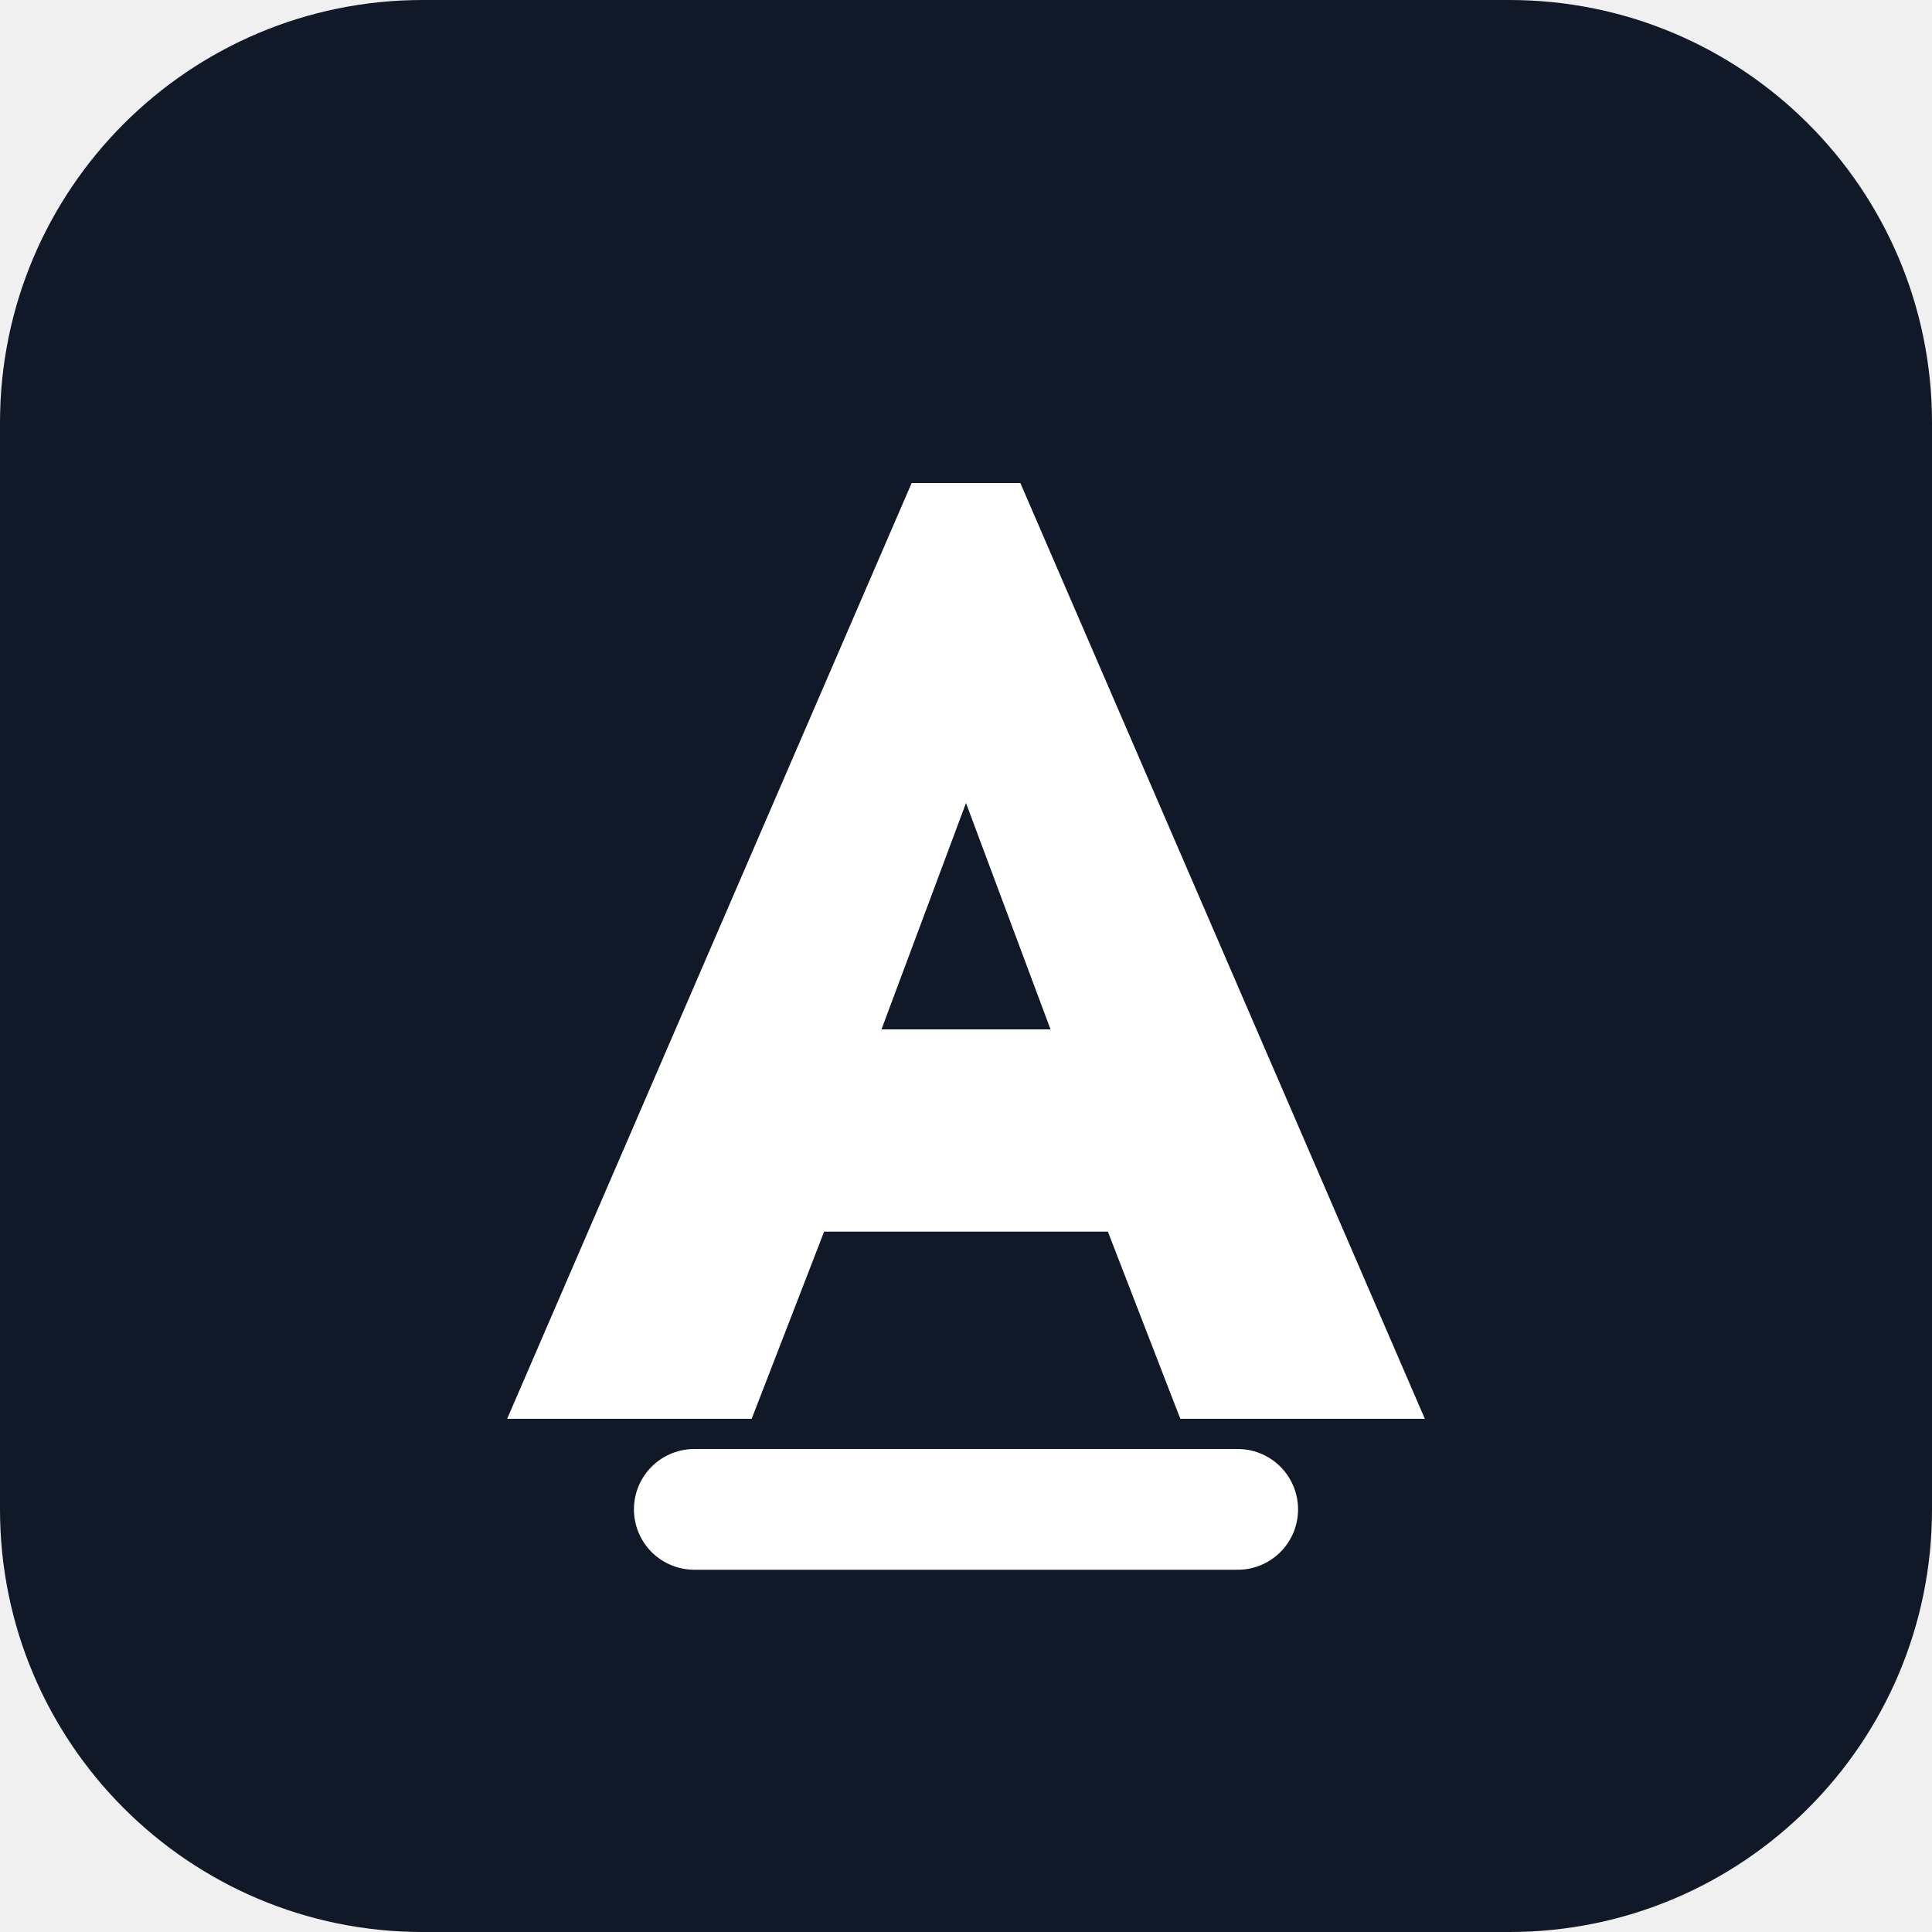
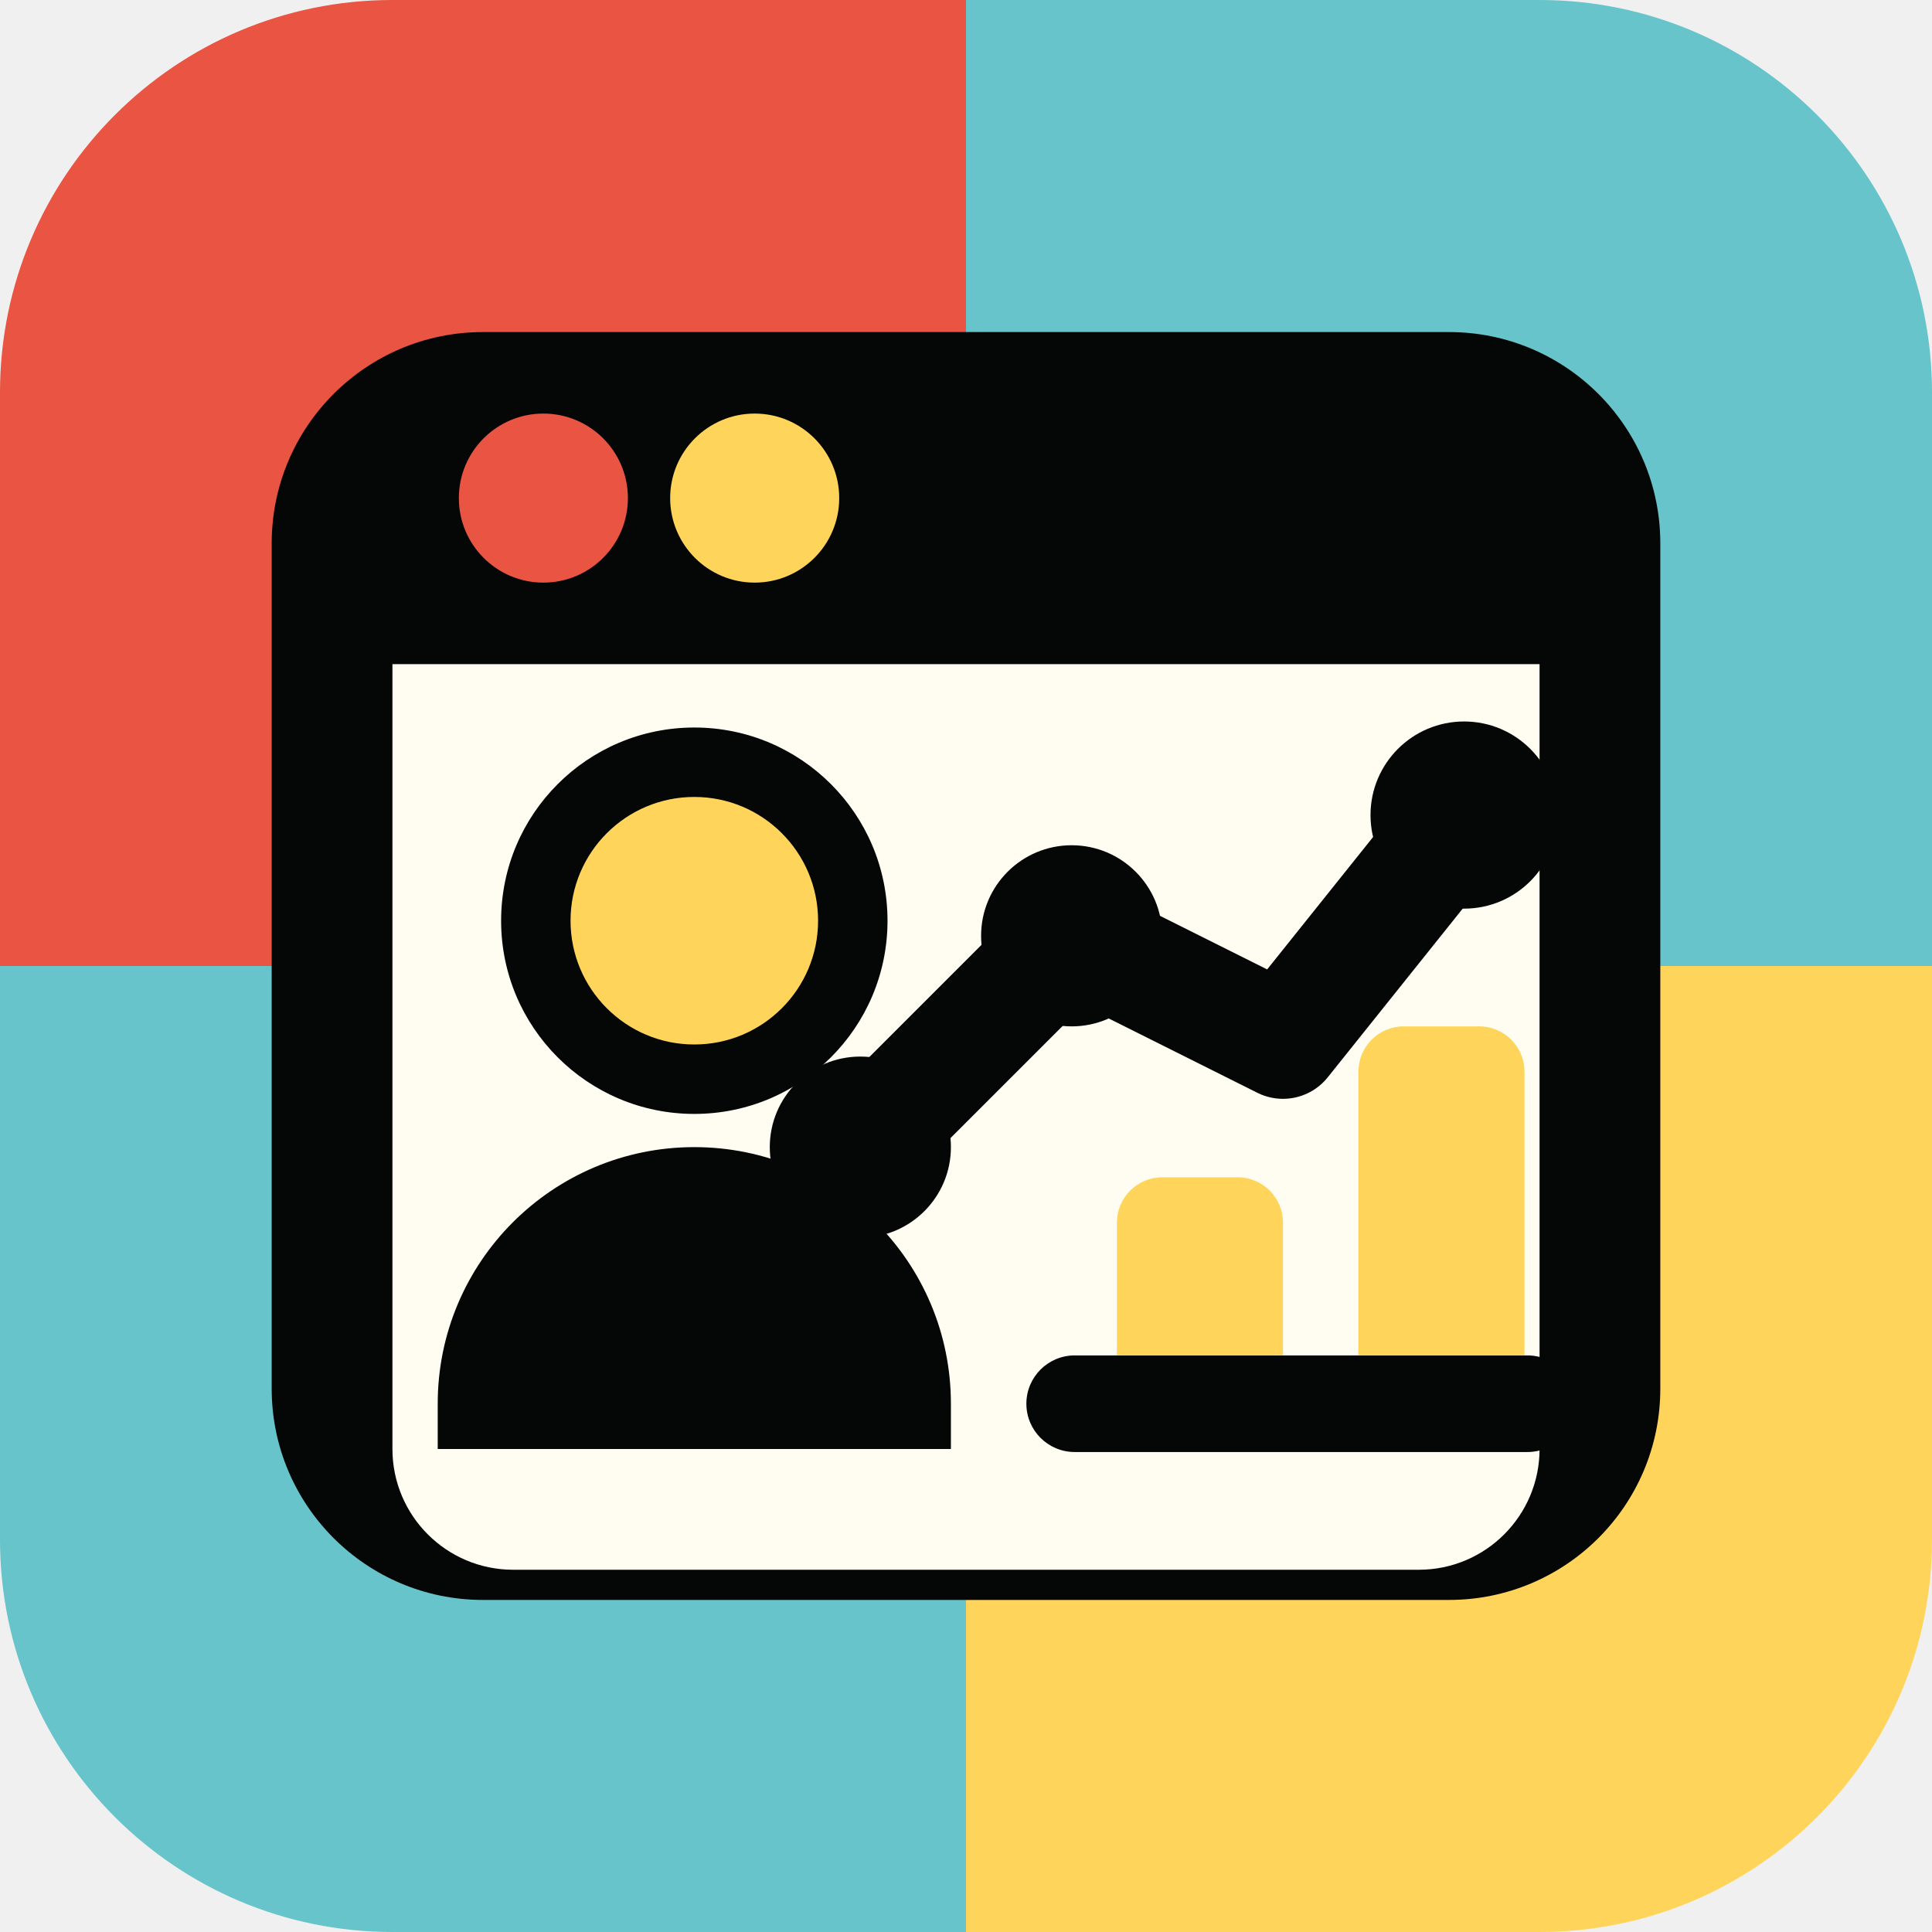
- <svg xmlns="http://www.w3.org/2000/svg" viewBox="0 0 64 64">
-   <rect width="64" height="64" rx="14" fill="#111827" />
-   <path d="M16.8 47 30.2 16h3.6l13.4 31h-8.1l-2.4-6.2H27.3L24.9 47h-8.1Zm12.4-12.9h5.6L32 26.6l-2.8 7.5Z" fill="#fff" />
-   <path d="M23 50h18" stroke="#fff" stroke-linecap="round" stroke-width="4" />
+ <svg xmlns="http://www.w3.org/2000/svg" viewBox="0 0 64 64" role="img" aria-labelledby="title">
+   <defs>
+     <clipPath id="rounded">
+       <rect width="64" height="64" rx="13" />
+     </clipPath>
+   </defs>
+   <g clip-path="url(#rounded)">
+     <path fill="#e95443" d="M0 0h32v32H0z" />
+     <path fill="#66c4ca" d="M32 0h32v32H32z" />
+     <path fill="#66c4ca" d="M0 32h32v32H0z" />
+     <path fill="#ffd45a" d="M32 32h32v32H32z" />
+   </g>
+   <rect x="9" y="11" width="46" height="42" rx="7" fill="#050706" />
+   <path fill="#fffdf1" d="M13 22h38v26a4 4 0 0 1-4 4H17a4 4 0 0 1-4-4V22Z" />
+   <circle cx="18" cy="16.5" r="2.8" fill="#e95443" />
+   <circle cx="25" cy="16.5" r="2.8" fill="#ffd45a" />
+   <path fill="#050706" d="M23 38a8.5 8.5 0 0 0-8.5 8.5V48h17v-1.5A8.5 8.5 0 0 0 23 38Z" />
+   <circle cx="23" cy="30.5" r="6.4" fill="#050706" />
+   <circle cx="23" cy="30.5" r="4.1" fill="#ffd45a" />
+   <path fill="#050706" d="M34 46.5a1.6 1.6 0 0 1 1.6-1.6h15a1.6 1.6 0 1 1 0 3.2h-15a1.6 1.6 0 0 1-1.6-1.6Z" />
+   <path fill="#ffd45a" d="M37 40.5a1.5 1.5 0 0 1 1.5-1.5H41a1.5 1.5 0 0 1 1.5 1.5v4.4H37v-4.4Zm8-5a1.5 1.5 0 0 1 1.5-1.5H49a1.5 1.5 0 0 1 1.5 1.5v9.4H45v-9.4Z" />
+   <path d="m28.5 38 7-7 7 3.5 6-7.5" fill="none" stroke="#050706" stroke-linecap="round" stroke-linejoin="round" stroke-width="3.8" />
+   <circle cx="28.5" cy="38" r="3" fill="#050706" />
+   <circle cx="35.5" cy="31" r="3" fill="#050706" />
+   <circle cx="48.5" cy="27" r="3.1" fill="#050706" />
</svg>
